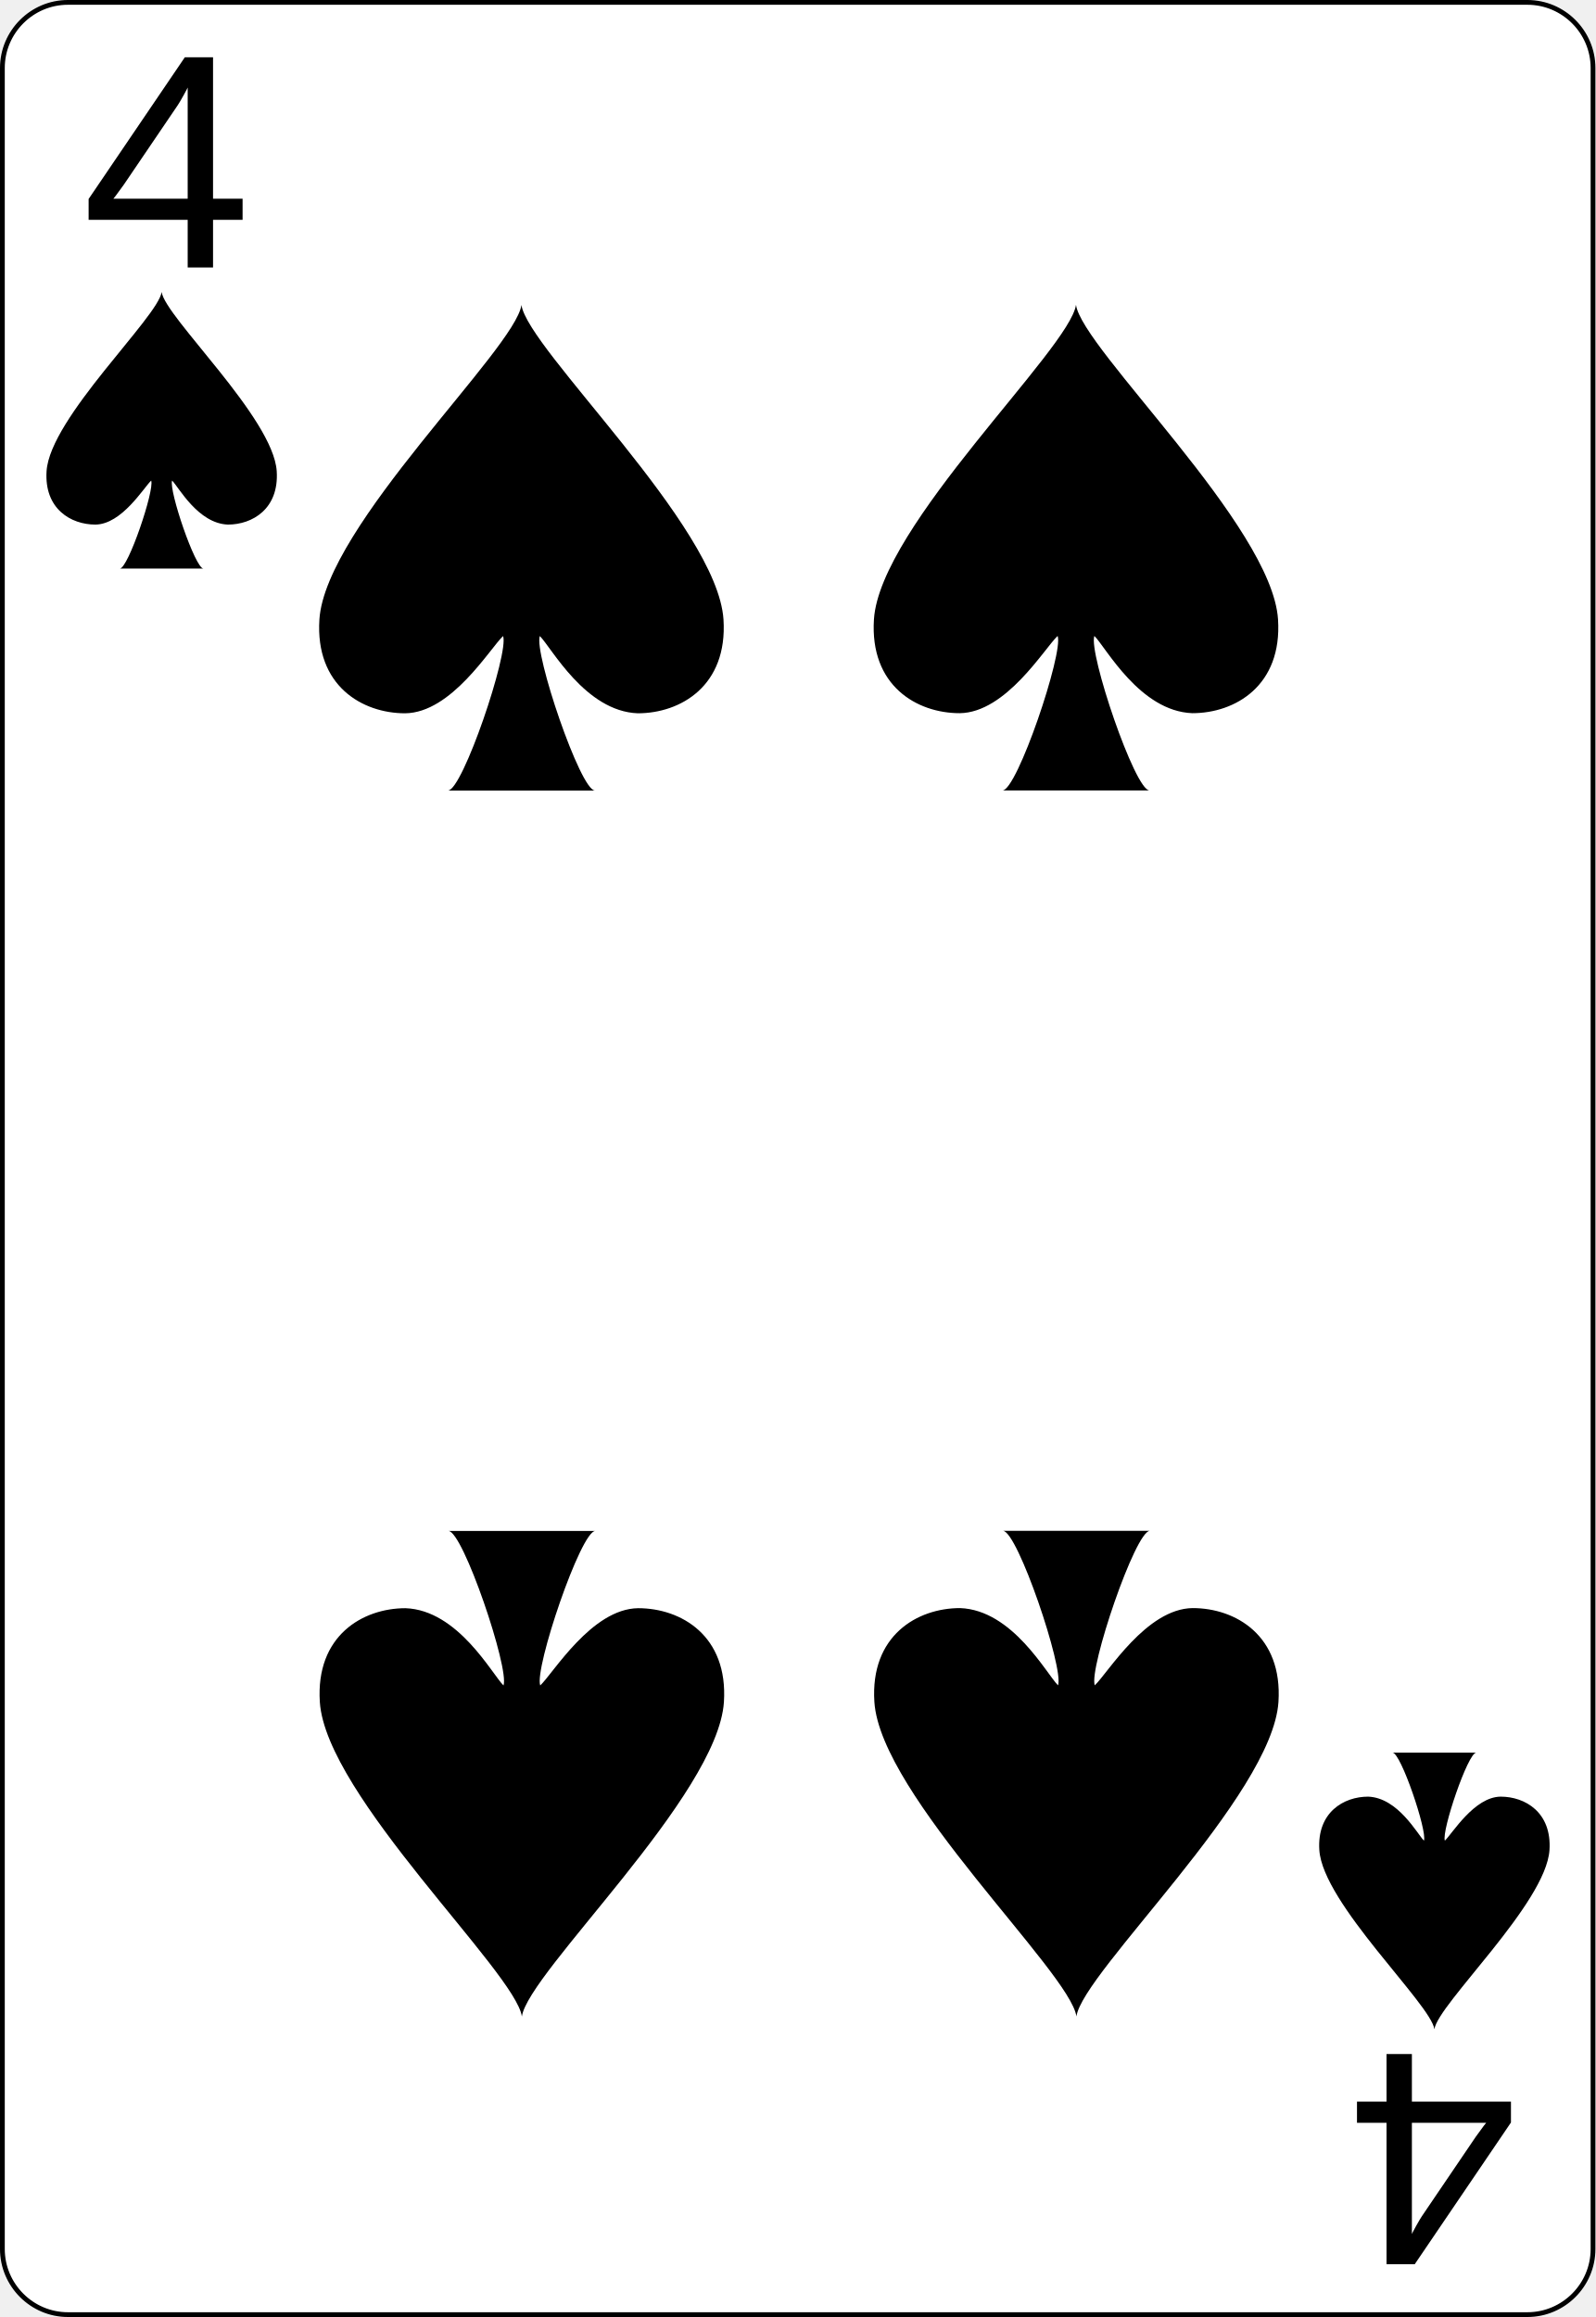
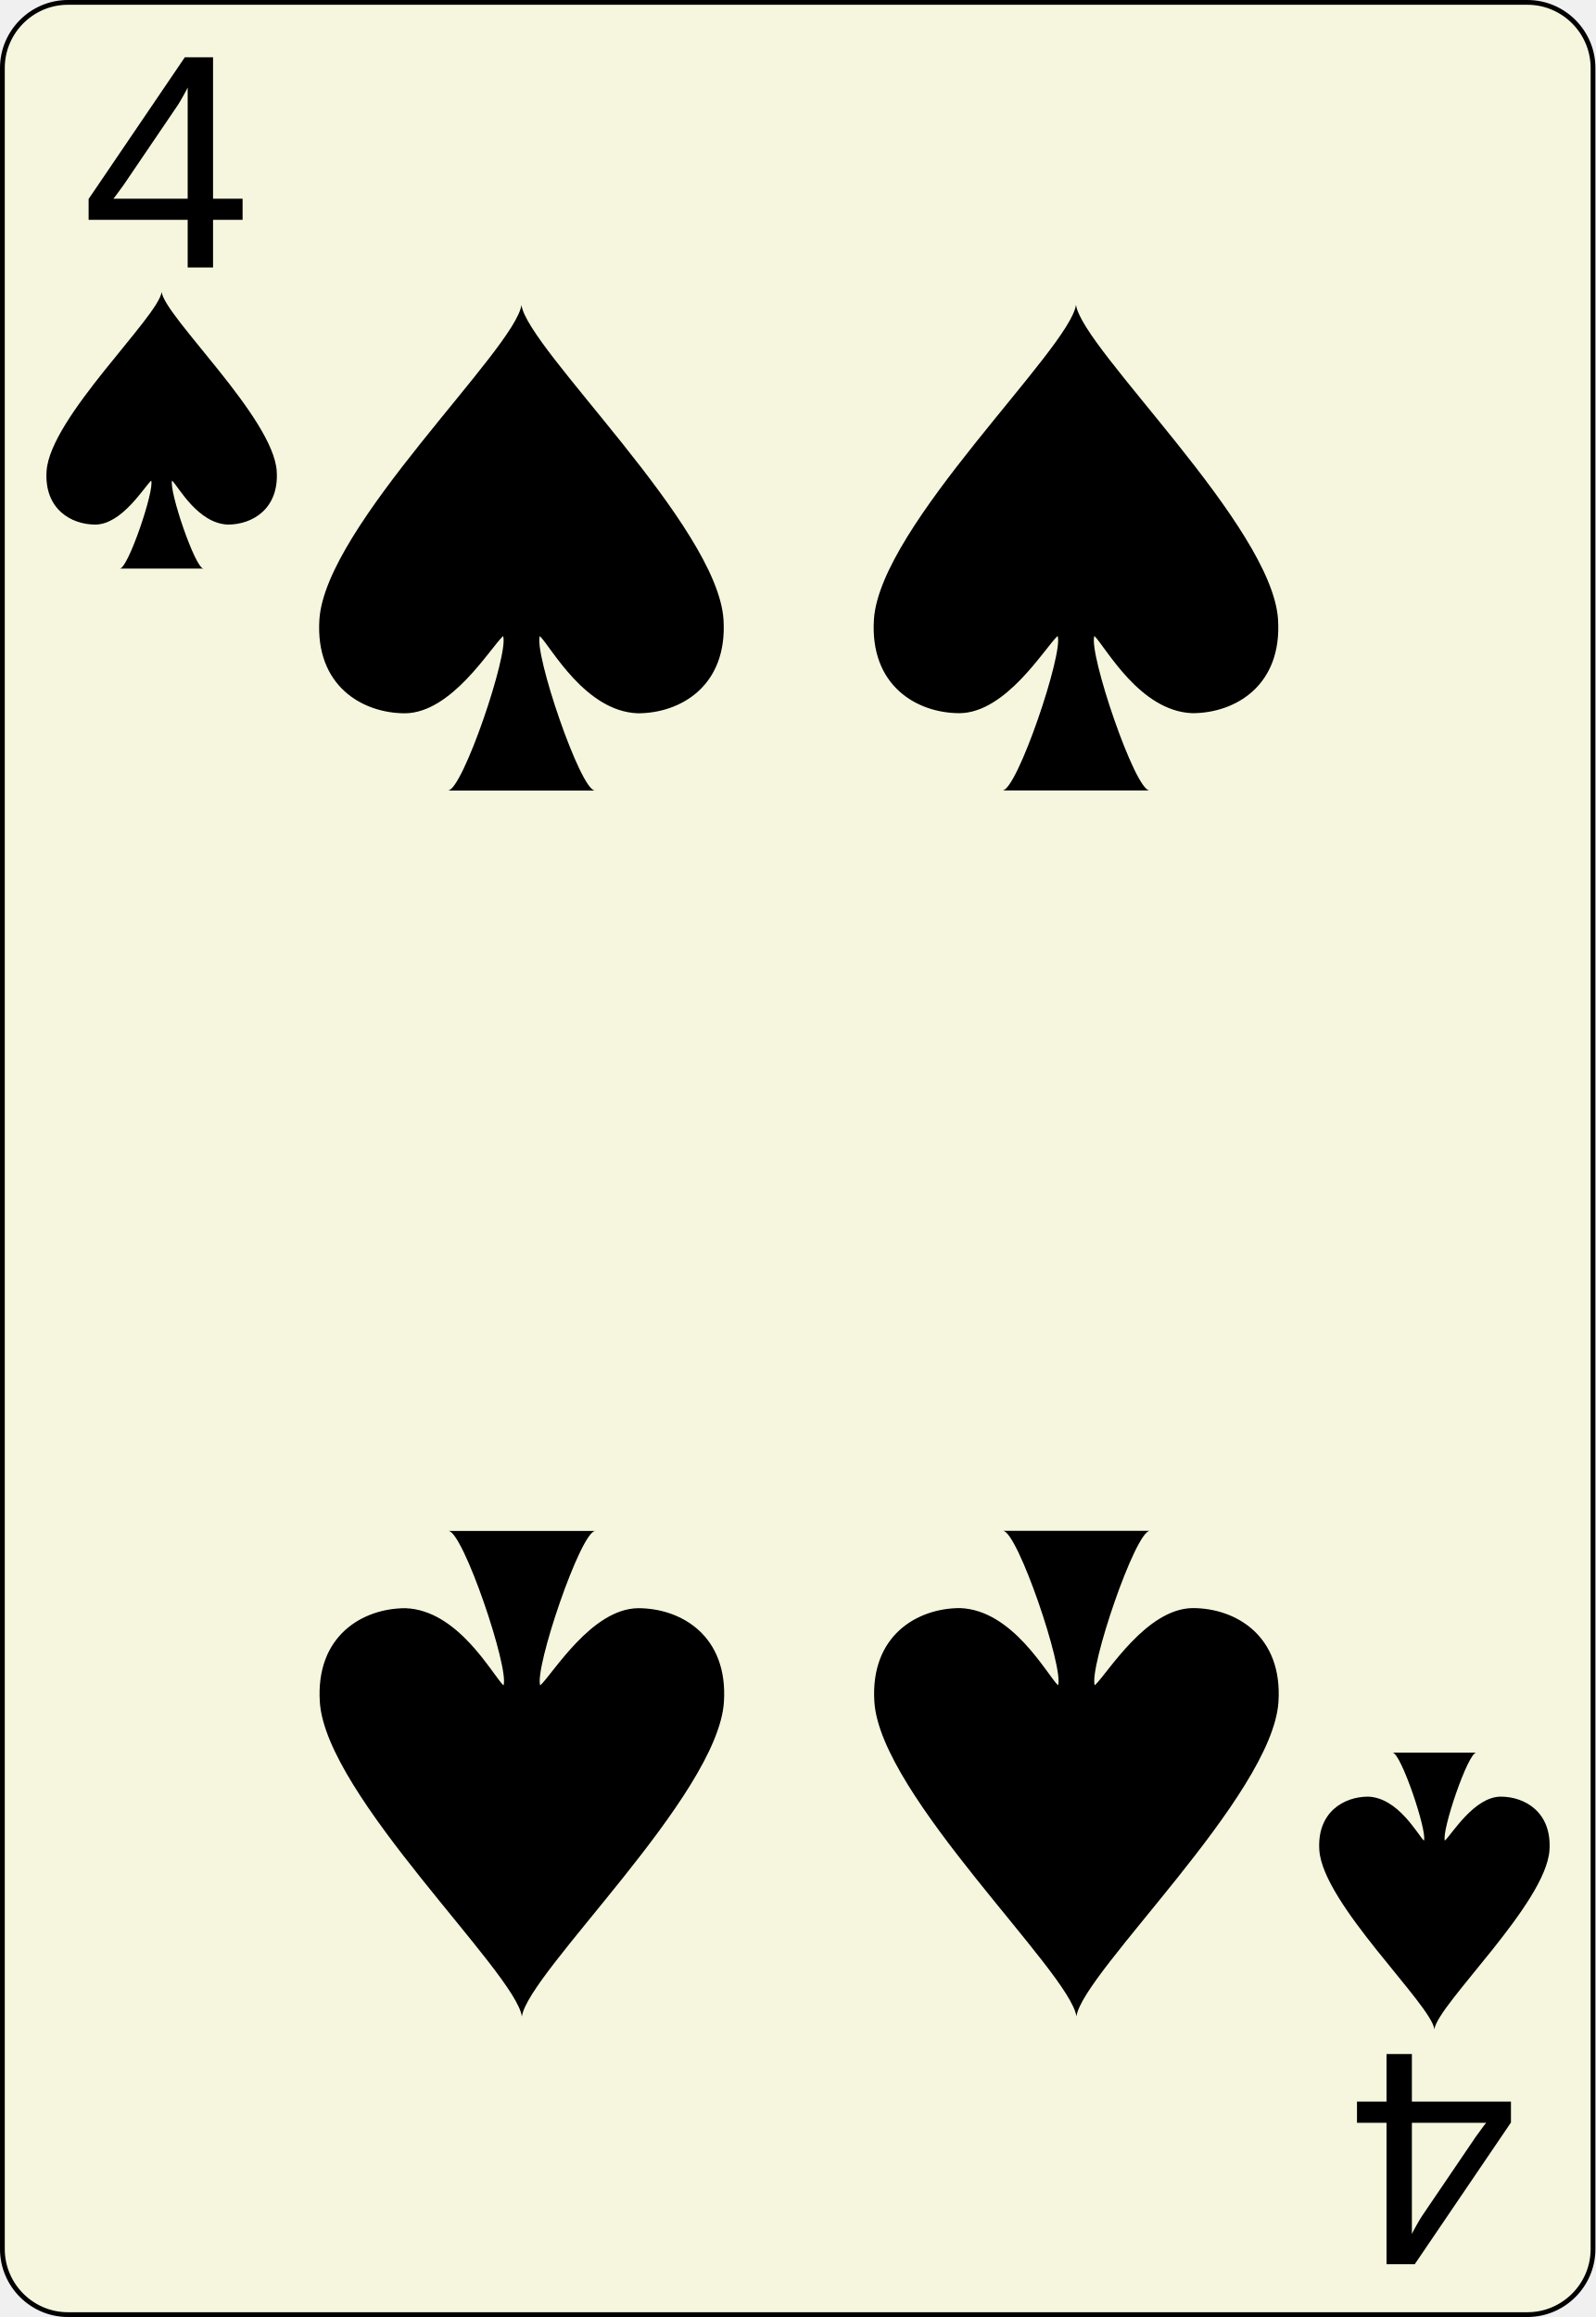
<svg xmlns="http://www.w3.org/2000/svg" width="167.087pt" height="242.667pt" viewBox="0 0 167.087 242.667" xml:space="preserve" id="svg2" version="1.1">
  <defs id="defs41" />
  <g id="Layer_x0020_1" style="fill-rule:nonzero;clip-rule:nonzero;stroke:#000000;stroke-miterlimit:4;">
-     <path style="fill:#FFFFFF;stroke-width:0.5;" d="M166.837,235.548c0,3.777-3.087,6.869-6.871,6.869H7.111c-3.775,0-6.861-3.092-6.861-6.869V7.12C0.25,3.343,3.336,0.25,7.111,0.25h152.855    c3.784,0,6.871,3.093,6.871,6.87v228.428z" id="path5" />
+     <path style="fill:#F6F6DE;stroke-width:0.5;" d="M166.837,235.548c0,3.777-3.087,6.869-6.871,6.869H7.111c-3.775,0-6.861-3.092-6.861-6.869V7.12C0.25,3.343,3.336,0.25,7.111,0.25h152.855    c3.784,0,6.871,3.093,6.871,6.87v228.428z" id="path5" />
    <g style="stroke:none;" id="g7">
      <g id="g9">
				
			</g>
    </g>
    <g id="g15">
			
		</g>
    <g id="g19">
			
		</g>
    <g style="stroke:none;" id="g23">
      <g id="g25">
				
			</g>
    </g>
    <g style="stroke:none;" id="g31">
      <g id="g33">
				
			</g>
    </g>
  </g>
  <text xml:space="preserve" style="font-size:32px;font-style:normal;font-weight:normal;line-height:125%;letter-spacing:0px;word-spacing:0px;fill:#000000;fill-opacity:1;stroke:none;font-family:Bitstream Vera Sans" x="8.547" y="28.013" id="text3788">
    <tspan id="tspan3790" x="8.547" y="28.013" style="font-style:normal;font-variant:normal;font-weight:normal;font-stretch:normal;font-family:Arial;-inkscape-font-specification:Arial">4</tspan>
  </text>
  <g transform="matrix(1.508595,0,0,1.379325,16.92904,45.0659)" id="layer1-7">
    <path id="sl" d="M 7.989,3.103 C 7.747,-0.954 0.242,-8.59 0,-10.5 c -0.242,1.909 -7.747,9.545 -7.989,13.603 -0.169,2.868 1.695,4.057 3.39,4.057 1.835,-0.022 3.351,-2.801 3.873,-3.341 0.242,0.716 -1.603,6.682 -2.179,6.682 l 5.811,0 C 2.33,10.501 0.485,4.535 0.727,3.819 1.184,4.315 2.524,7.077 4.601,7.16 6.295,7.159 8.158,5.971 7.989,3.103 z" style="fill:#000000" />
  </g>
  <g transform="matrix(2.648679,0,0,2.421718,54.61089,57.36599)" id="layer1-7-88">
    <path id="sl-4" d="M 7.989,3.103 C 7.747,-0.954 0.242,-8.59 0,-10.5 c -0.242,1.909 -7.747,9.545 -7.989,13.603 -0.169,2.868 1.695,4.057 3.39,4.057 1.835,-0.022 3.351,-2.801 3.873,-3.341 0.242,0.716 -1.603,6.682 -2.179,6.682 l 5.811,0 C 2.33,10.501 0.485,4.535 0.727,3.819 1.184,4.315 2.524,7.077 4.601,7.16 6.295,7.159 8.158,5.971 7.989,3.103 z" style="fill:#000000" />
  </g>
  <text xml:space="preserve" style="font-size:32px;font-style:normal;font-weight:normal;line-height:125%;letter-spacing:0px;word-spacing:0px;fill:#000000;fill-opacity:1;stroke:none;font-family:Bitstream Vera Sans" x="-158.978" y="-215.124" id="text3788-7" transform="scale(-1,-1)">
    <tspan id="tspan3790-6" x="-158.978" y="-215.124" style="font-style:normal;font-variant:normal;font-weight:normal;font-stretch:normal;font-family:Arial;-inkscape-font-specification:Arial">4</tspan>
  </text>
  <g transform="matrix(-1.508595,0,0,-1.379325,150.2251,198.0441)" id="layer1-7-3">
    <path id="sl-1" d="M 7.989,3.103 C 7.747,-0.954 0.242,-8.59 0,-10.5 c -0.242,1.909 -7.747,9.545 -7.989,13.603 -0.169,2.868 1.695,4.057 3.39,4.057 1.835,-0.022 3.351,-2.801 3.873,-3.341 0.242,0.716 -1.603,6.682 -2.179,6.682 l 5.811,0 C 2.33,10.501 0.485,4.535 0.727,3.819 1.184,4.315 2.524,7.077 4.601,7.16 6.295,7.159 8.158,5.971 7.989,3.103 z" style="fill:#000000" />
  </g>
  <g transform="matrix(-2.648679,0,0,-2.421718,54.65613,185.7713)" id="layer1-7-88-7">
    <path id="sl-4-5" d="M 7.989,3.103 C 7.747,-0.954 0.242,-8.59 0,-10.5 c -0.242,1.909 -7.747,9.545 -7.989,13.603 -0.169,2.868 1.695,4.057 3.39,4.057 1.835,-0.022 3.351,-2.801 3.873,-3.341 0.242,0.716 -1.603,6.682 -2.179,6.682 l 5.811,0 C 2.33,10.501 0.485,4.535 0.727,3.819 1.184,4.315 2.524,7.077 4.601,7.16 6.295,7.159 8.158,5.971 7.989,3.103 z" style="fill:#000000" />
  </g>
  <g transform="matrix(2.648679,0,0,2.421718,112.688,57.35436)" id="layer1-7-88-1">
    <path id="sl-4-4" d="M 7.989,3.103 C 7.747,-0.954 0.242,-8.59 0,-10.5 c -0.242,1.909 -7.747,9.545 -7.989,13.603 -0.169,2.868 1.695,4.057 3.39,4.057 1.835,-0.022 3.351,-2.801 3.873,-3.341 0.242,0.716 -1.603,6.682 -2.179,6.682 l 5.811,0 C 2.33,10.501 0.485,4.535 0.727,3.819 1.184,4.315 2.524,7.077 4.601,7.16 6.295,7.159 8.158,5.971 7.989,3.103 z" style="fill:#000000" />
  </g>
  <g transform="matrix(-2.648679,0,0,-2.421718,112.7332,185.7597)" id="layer1-7-88-7-9">
    <path id="sl-4-5-2" d="M 7.989,3.103 C 7.747,-0.954 0.242,-8.59 0,-10.5 c -0.242,1.909 -7.747,9.545 -7.989,13.603 -0.169,2.868 1.695,4.057 3.39,4.057 1.835,-0.022 3.351,-2.801 3.873,-3.341 0.242,0.716 -1.603,6.682 -2.179,6.682 l 5.811,0 C 2.33,10.501 0.485,4.535 0.727,3.819 1.184,4.315 2.524,7.077 4.601,7.16 6.295,7.159 8.158,5.971 7.989,3.103 z" style="fill:#000000" />
  </g>
</svg>
